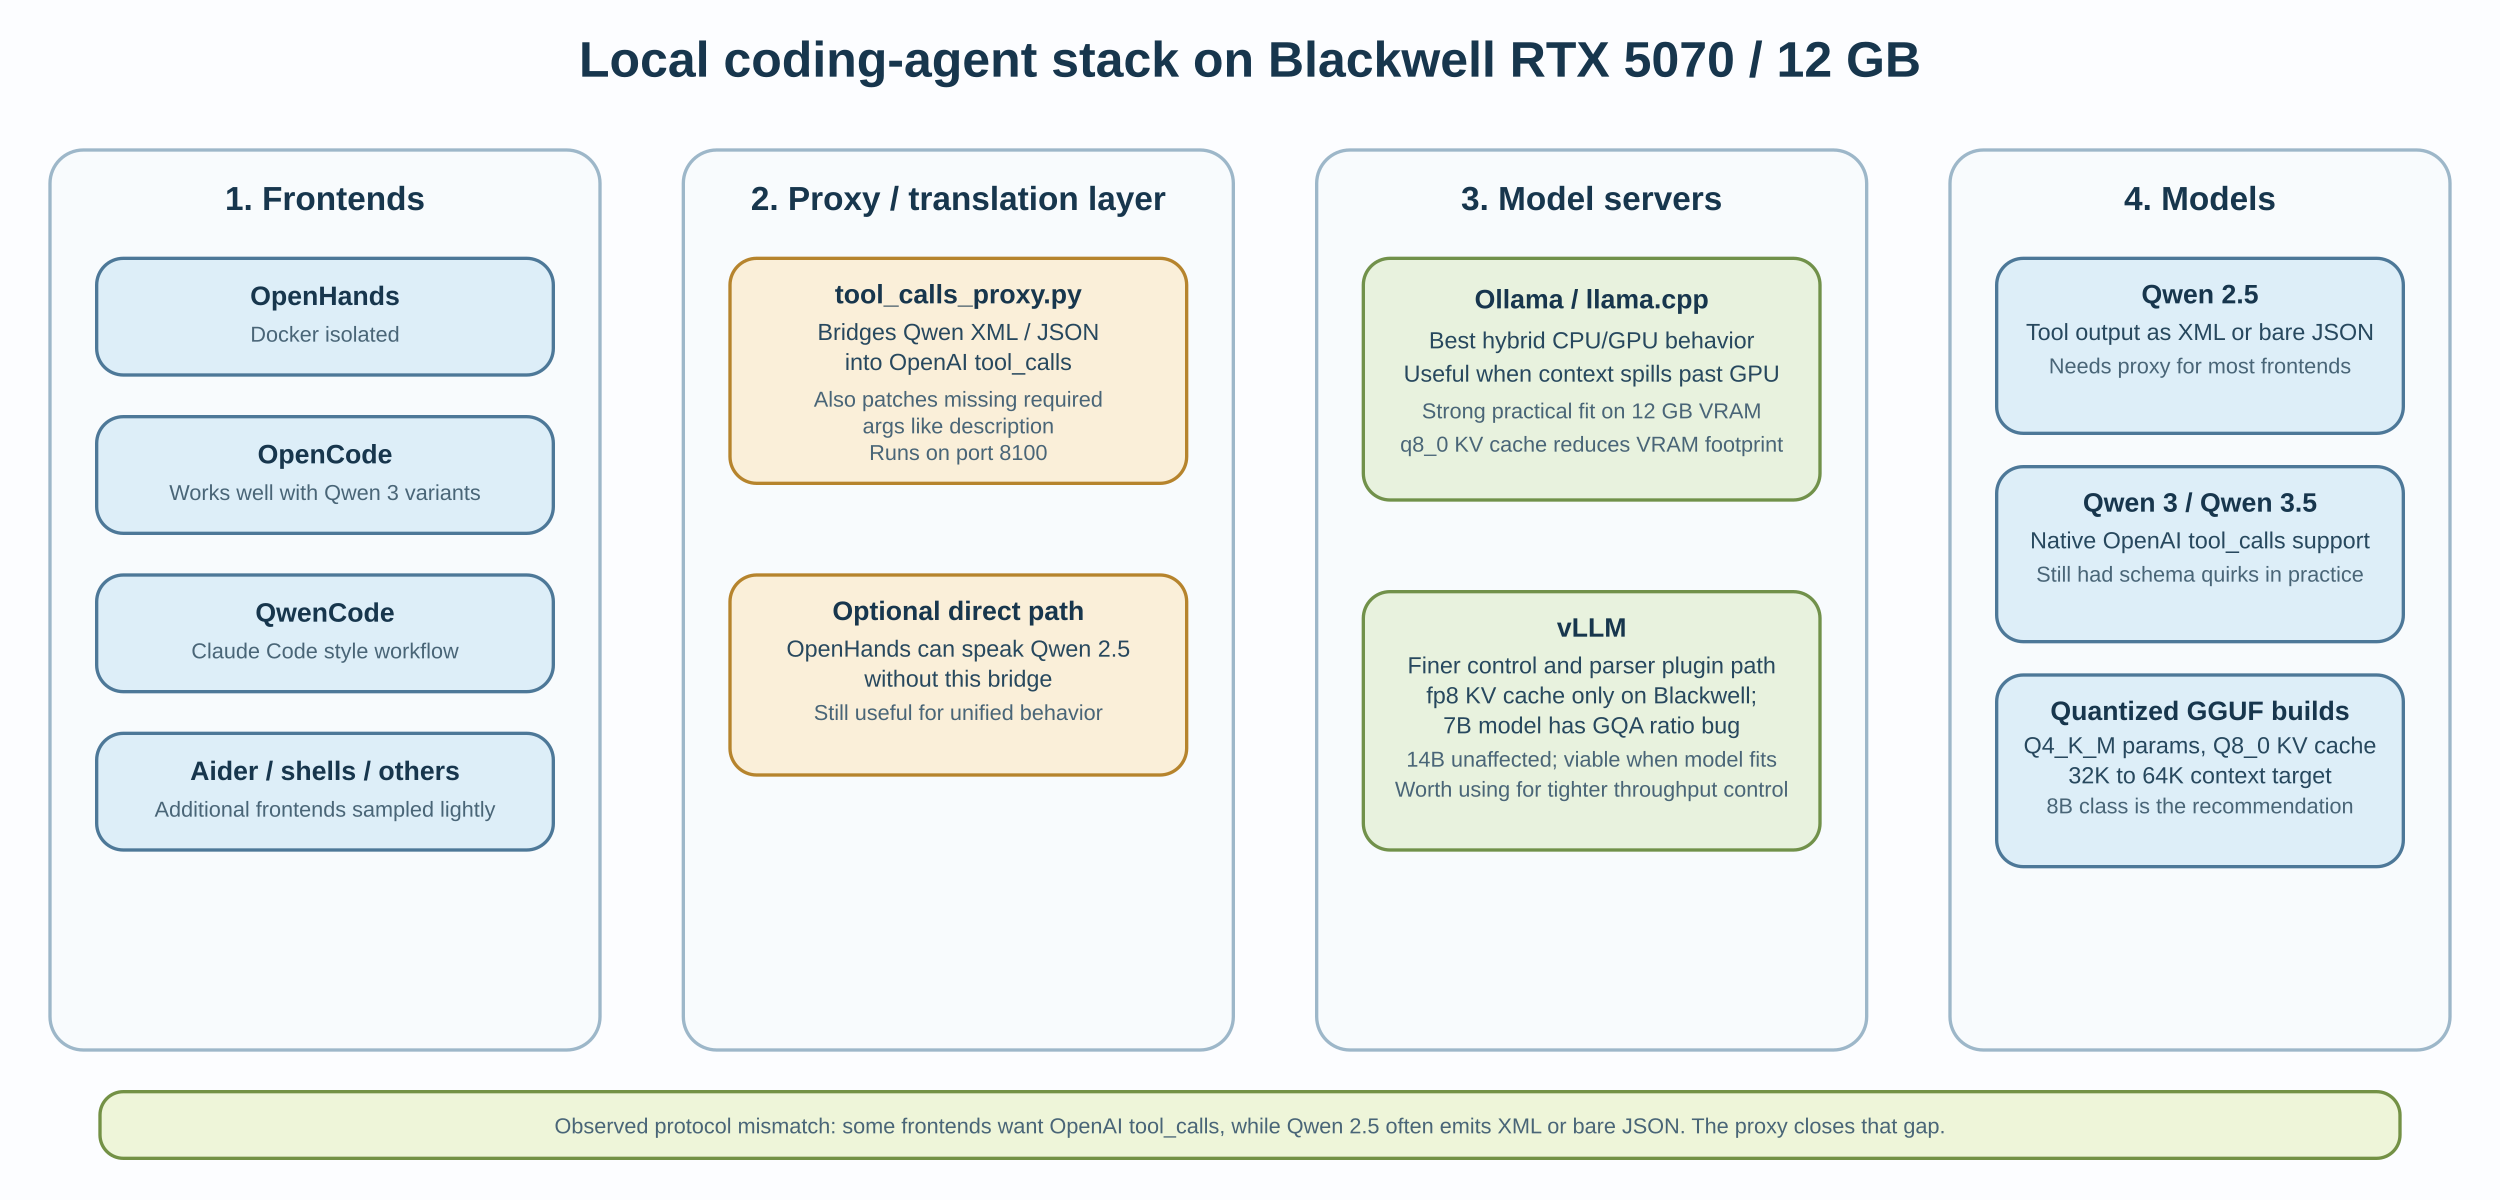
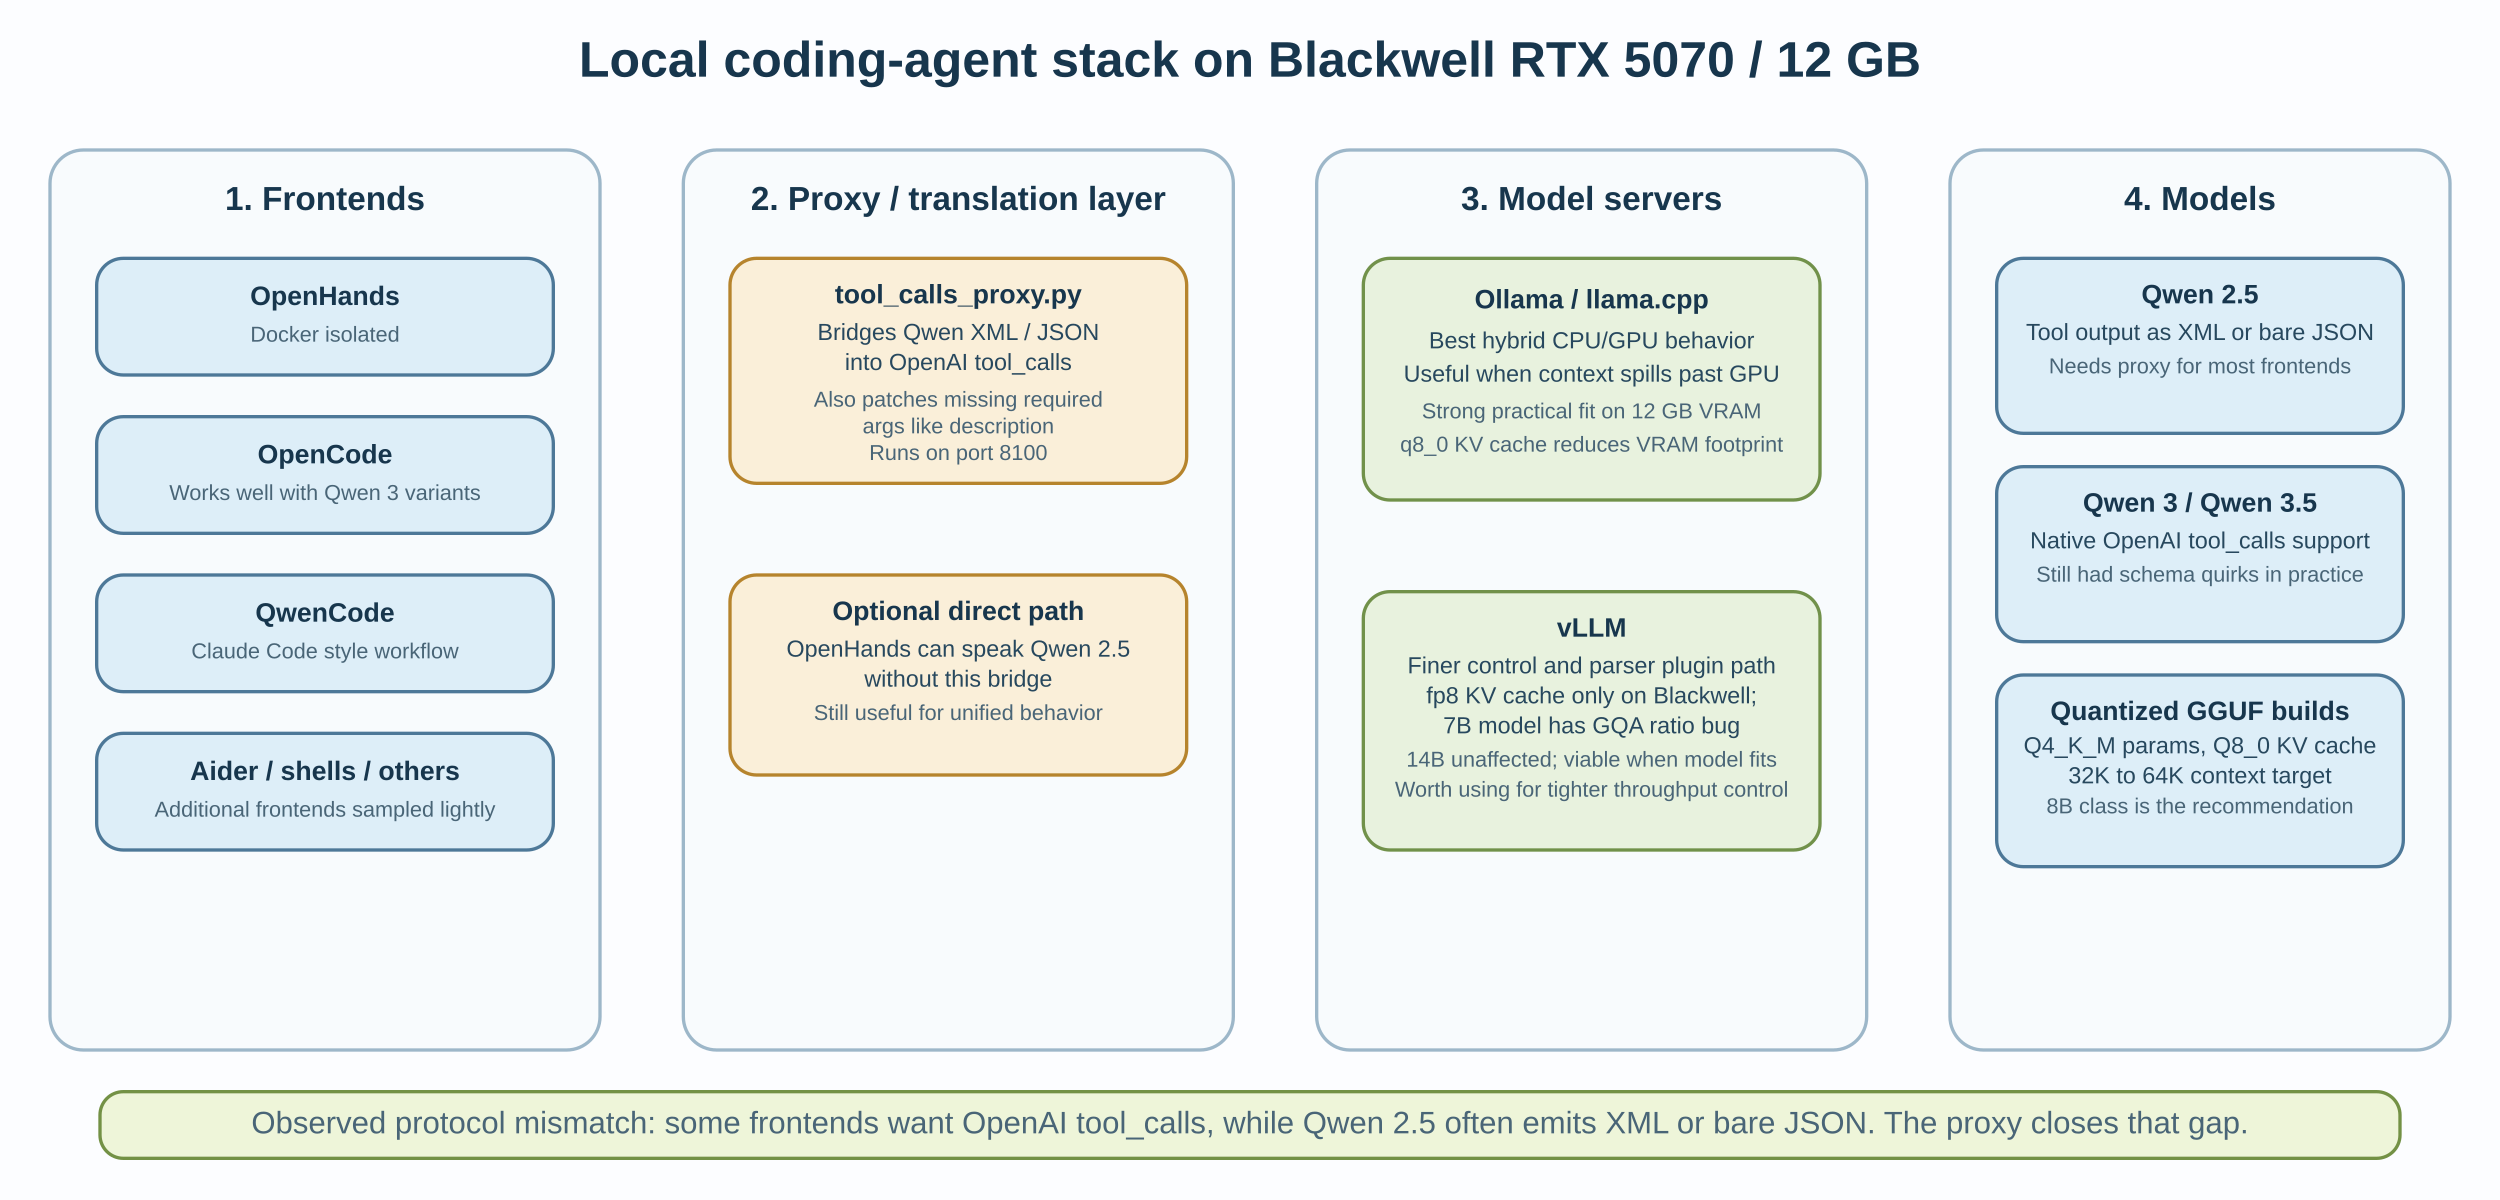
<svg xmlns="http://www.w3.org/2000/svg" width="1500" height="720" viewBox="0 0 1500 720" role="img" aria-labelledby="title desc" version="1.1" id="svg161">
  <defs id="defs9">
    <marker id="arrow2" markerWidth="10" markerHeight="10" refX="9" refY="5" orient="auto-start-reverse">
      <path d="M 0,0 10,5 0,10 Z" fill="#2f5068" id="path4" />
    </marker>
    <style id="style7">
      .title  { font: 700 30px Arial, sans-serif; fill: #17364d; }
      .header { font: 700 20px Arial, sans-serif; fill: #17364d; }
      .label  { font: 600 16px Arial, sans-serif; fill: #17364d; }
      .text   { font: 14px Arial, sans-serif; fill: #27485e; }
      .tiny   { font: 13px Arial, sans-serif; fill: #496577; }
      .line   { stroke: #2f5068; stroke-width: 3; fill: none; marker-end: url(#arrow2); }
      .dash   { stroke: #718799; stroke-width: 2.5; stroke-dasharray: 8 6; fill: none; marker-end: url(#arrow2); }
    </style>
  </defs>
  <rect width="1500" height="720" fill="#fcfdff" id="rect11" />
  <text x="750" y="46" text-anchor="middle" class="title" id="text13">Local coding-agent stack on Blackwell RTX 5070 / 12 GB</text>
  <rect x="30" y="90" width="330" height="540" rx="20" ry="20" fill="#f8fbfd" stroke="#9db7c9" stroke-width="2" id="rect15" />
  <text x="195" y="126" text-anchor="middle" class="header" id="text17">1. Frontends</text>
  <rect x="58" y="155" width="274" height="70" rx="16" ry="16" fill="#ddeef8" stroke="#4d7898" stroke-width="2" id="rect19" />
  <text x="195" y="183" text-anchor="middle" class="label" id="text21">OpenHands</text>
  <text x="195" y="205" text-anchor="middle" class="tiny" id="text23" style="font-style:normal;font-variant:normal;font-weight:normal;font-stretch:normal;font-size:13px;line-height:normal;font-family:Arial, sans-serif">Docker isolated</text>
  <rect x="58" y="250" width="274" height="70" rx="16" ry="16" fill="#ddeef8" stroke="#4d7898" stroke-width="2" id="rect25" />
  <text x="195" y="278" text-anchor="middle" class="label" id="text27">OpenCode</text>
  <text x="195" y="300" text-anchor="middle" class="tiny" id="text29">Works well with Qwen 3 variants</text>
  <rect x="58" y="345" width="274" height="70" rx="16" ry="16" fill="#ddeef8" stroke="#4d7898" stroke-width="2" id="rect31" />
  <text x="195" y="373" text-anchor="middle" class="label" id="text33">QwenCode</text>
  <text x="195" y="395" text-anchor="middle" class="tiny" id="text35">Claude Code style workflow</text>
  <rect x="58" y="440" width="274" height="70" rx="16" ry="16" fill="#ddeef8" stroke="#4d7898" stroke-width="2" id="rect37" />
  <text x="195" y="468" text-anchor="middle" class="label" id="text39">Aider / shells / others</text>
  <text x="195" y="490" text-anchor="middle" class="tiny" id="text41">Additional frontends sampled lightly</text>
  <rect x="410" y="90" width="330" height="540" rx="20" ry="20" fill="#f8fbfd" stroke="#9db7c9" stroke-width="2" id="rect43" />
  <text x="575" y="126" text-anchor="middle" class="header" id="text45">2. Proxy / translation layer</text>
  <rect x="438" y="155" width="274" height="135" rx="16" ry="16" fill="#faefd9" stroke="#b6842d" stroke-width="2" id="rect47" />
  <text x="575" y="182" text-anchor="middle" class="label" id="text49">tool_calls_proxy.py</text>
  <text x="575" y="204" text-anchor="middle" class="text" id="text51">Bridges Qwen XML / JSON</text>
  <text x="575" y="222" text-anchor="middle" class="text" id="text53">into OpenAI tool_calls</text>
  <text x="575" y="244" text-anchor="middle" class="tiny" id="text55">Also patches missing required</text>
  <text x="575" y="260" text-anchor="middle" class="tiny" id="text57">args like description</text>
  <text x="575" y="276" text-anchor="middle" class="tiny" id="text59">Runs on port 8100</text>
  <rect x="438" y="345" width="274" height="120" rx="16" ry="16" fill="#faefd9" stroke="#b6842d" stroke-width="2" id="rect61" />
  <text x="575" y="372" text-anchor="middle" class="label" id="text63">Optional direct path</text>
  <text x="575" y="394" text-anchor="middle" class="text" id="text65">OpenHands can speak Qwen 2.5</text>
  <text x="575" y="412" text-anchor="middle" class="text" id="text67" style="font-style:normal;font-variant:normal;font-weight:normal;font-stretch:normal;font-size:14px;line-height:normal;font-family:Arial, sans-serif">without this bridge</text>
  <text x="575" y="432" text-anchor="middle" class="tiny" id="text69">Still useful for unified behavior</text>
  <rect x="790" y="90" width="330" height="540" rx="20" ry="20" fill="#f8fbfd" stroke="#9db7c9" stroke-width="2" id="rect71" />
  <text x="955" y="126" text-anchor="middle" class="header" id="text73">3. Model servers</text>
  <rect x="818" y="155" width="274" height="145" rx="16" ry="16" fill="#e8f2de" stroke="#71914a" stroke-width="2" id="rect75" />
  <text x="955" y="185" text-anchor="middle" class="label" id="text77">Ollama / llama.cpp</text>
  <text x="955" y="209" text-anchor="middle" class="text" id="text79">Best hybrid CPU/GPU behavior</text>
  <text x="955" y="229" text-anchor="middle" class="text" id="text81">Useful when context spills past GPU</text>
  <text x="955" y="251" text-anchor="middle" class="tiny" id="text83">Strong practical fit on 12 GB VRAM</text>
  <text x="955" y="271" text-anchor="middle" class="tiny" id="text85">q8_0 KV cache reduces VRAM footprint</text>
  <rect x="818" y="355" width="274" height="155" rx="16" ry="16" fill="#e8f2de" stroke="#71914a" stroke-width="2" id="rect87" />
  <text x="955" y="382" text-anchor="middle" class="label" id="text89">vLLM</text>
  <text x="955" y="404" text-anchor="middle" class="text" id="text91">Finer control and parser plugin path</text>
  <text x="955" y="422" text-anchor="middle" class="text" id="text93">fp8 KV cache only on Blackwell;</text>
  <text x="955" y="440" text-anchor="middle" class="text" id="text95">7B model has GQA ratio bug</text>
  <text x="955" y="460" text-anchor="middle" class="tiny" id="text97">14B unaffected; viable when model fits</text>
  <text x="955" y="478" text-anchor="middle" class="tiny" id="text99">Worth using for tighter throughput control</text>
  <rect x="1170" y="90" width="300" height="540" rx="20" ry="20" fill="#f8fbfd" stroke="#9db7c9" stroke-width="2" id="rect101" />
  <text x="1320" y="126" text-anchor="middle" class="header" id="text103">4. Models</text>
  <rect x="1198" y="155" width="244" height="105" rx="16" ry="16" fill="#ddeef8" stroke="#4d7898" stroke-width="2" id="rect105" />
  <text x="1320" y="182" text-anchor="middle" class="label" id="text107">Qwen 2.5</text>
  <text x="1320" y="204" text-anchor="middle" class="text" id="text109">Tool output as XML or bare JSON</text>
  <text x="1320" y="224" text-anchor="middle" class="tiny" id="text111">Needs proxy for most frontends</text>
  <rect x="1198" y="280" width="244" height="105" rx="16" ry="16" fill="#ddeef8" stroke="#4d7898" stroke-width="2" id="rect113" />
  <text x="1320" y="307" text-anchor="middle" class="label" id="text115">Qwen 3 / Qwen 3.5</text>
  <text x="1320" y="329" text-anchor="middle" class="text" id="text117">Native OpenAI tool_calls support</text>
  <text x="1320" y="349" text-anchor="middle" class="tiny" id="text119">Still had schema quirks in practice</text>
  <rect x="1198" y="405" width="244" height="115" rx="16" ry="16" fill="#ddeef8" stroke="#4d7898" stroke-width="2" id="rect121" />
  <text x="1320" y="432" text-anchor="middle" class="label" id="text123">Quantized GGUF builds</text>
  <text x="1320" y="452" text-anchor="middle" class="text" id="text125">Q4_K_M params, Q8_0 KV cache</text>
  <text x="1320" y="470" text-anchor="middle" class="text" id="text127">32K to 64K context target</text>
  <text x="1320" y="488" text-anchor="middle" class="tiny" id="text129">8B class is the recommendation</text>
  <rect x="60" y="655" width="1380" height="40" rx="14" ry="14" fill="#eef5d9" stroke="#739145" stroke-width="2" id="rect157" />
-   <text x="750" y="680" text-anchor="middle" class="tiny" id="text159">Observed protocol mismatch: some frontends want OpenAI tool_calls, while Qwen 2.5 often emits XML or bare JSON. The proxy closes that gap.</text>
+   <text x="750" y="680" text-anchor="middle" class="tiny" id="text159" style="font-style:normal;font-variant:normal;font-weight:normal;font-stretch:normal;font-size:13px;line-height:normal;font-family:Arial, sans-serif">
+     <tspan id="tspan411" style="font-size:18.667px">Observed protocol mismatch: some frontends want OpenAI tool_calls, while Qwen 2.5 often emits XML or bare JSON. The proxy closes that gap.</tspan>
+   </text>
</svg>
